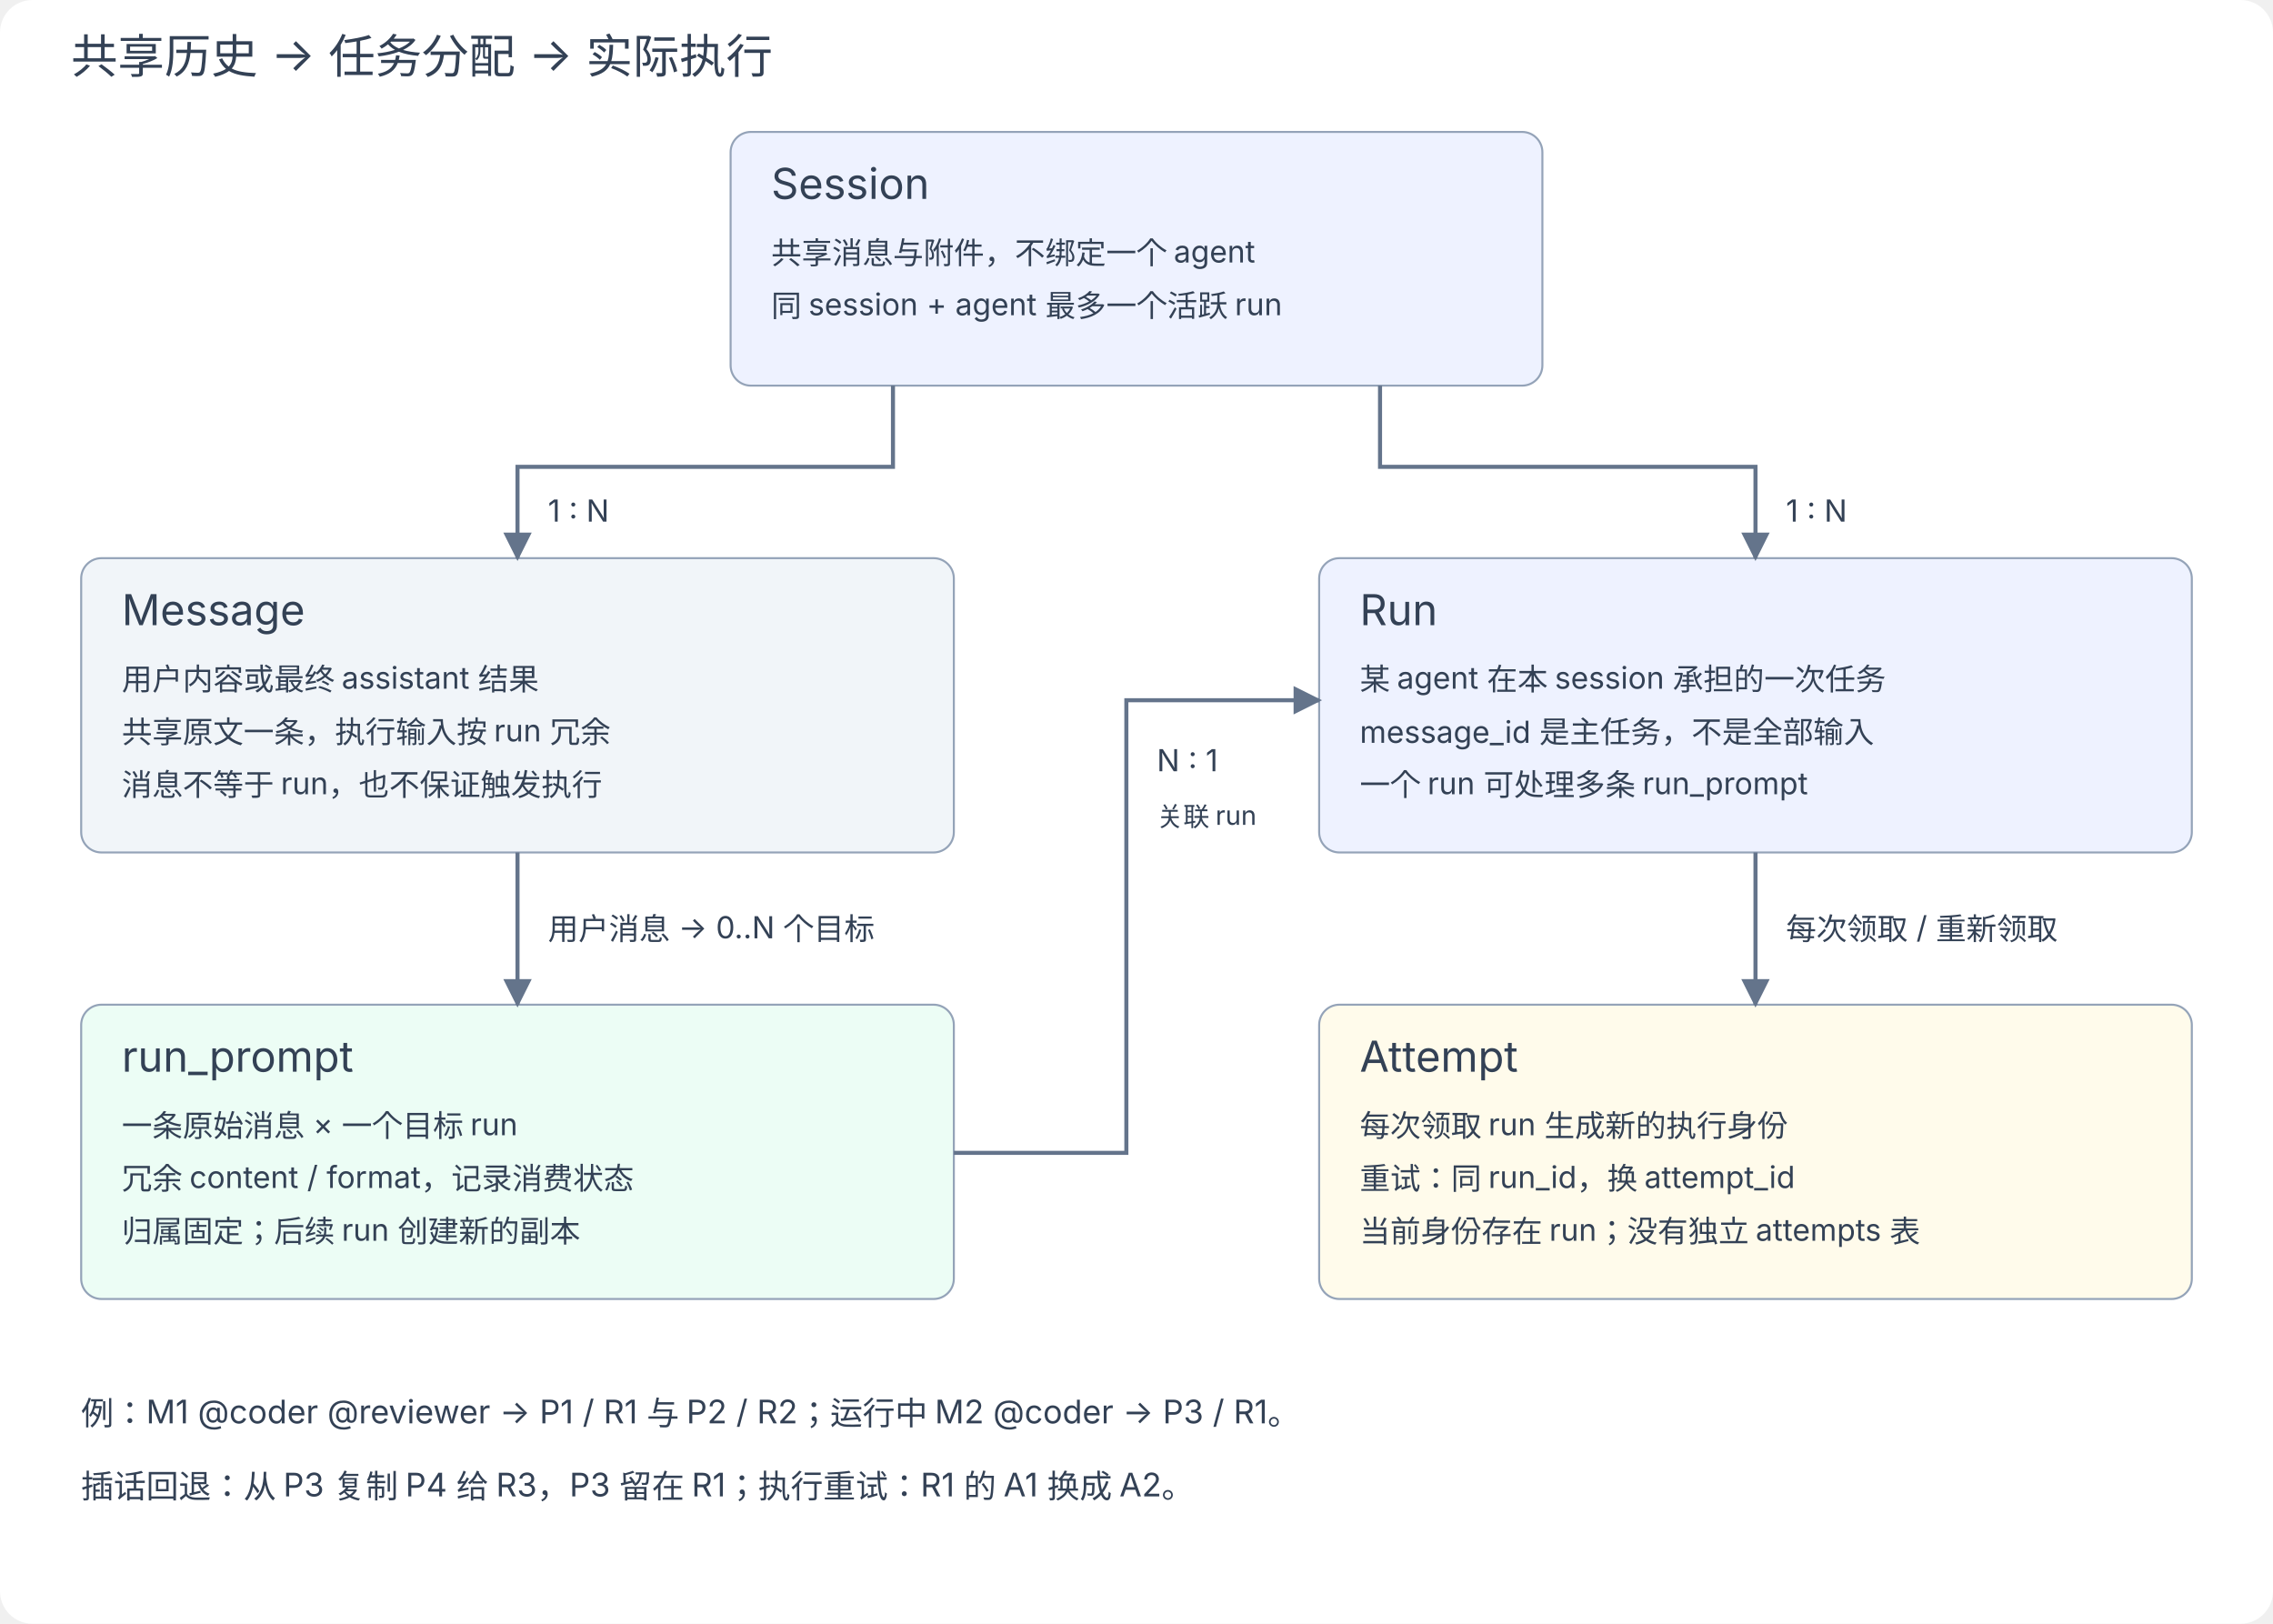
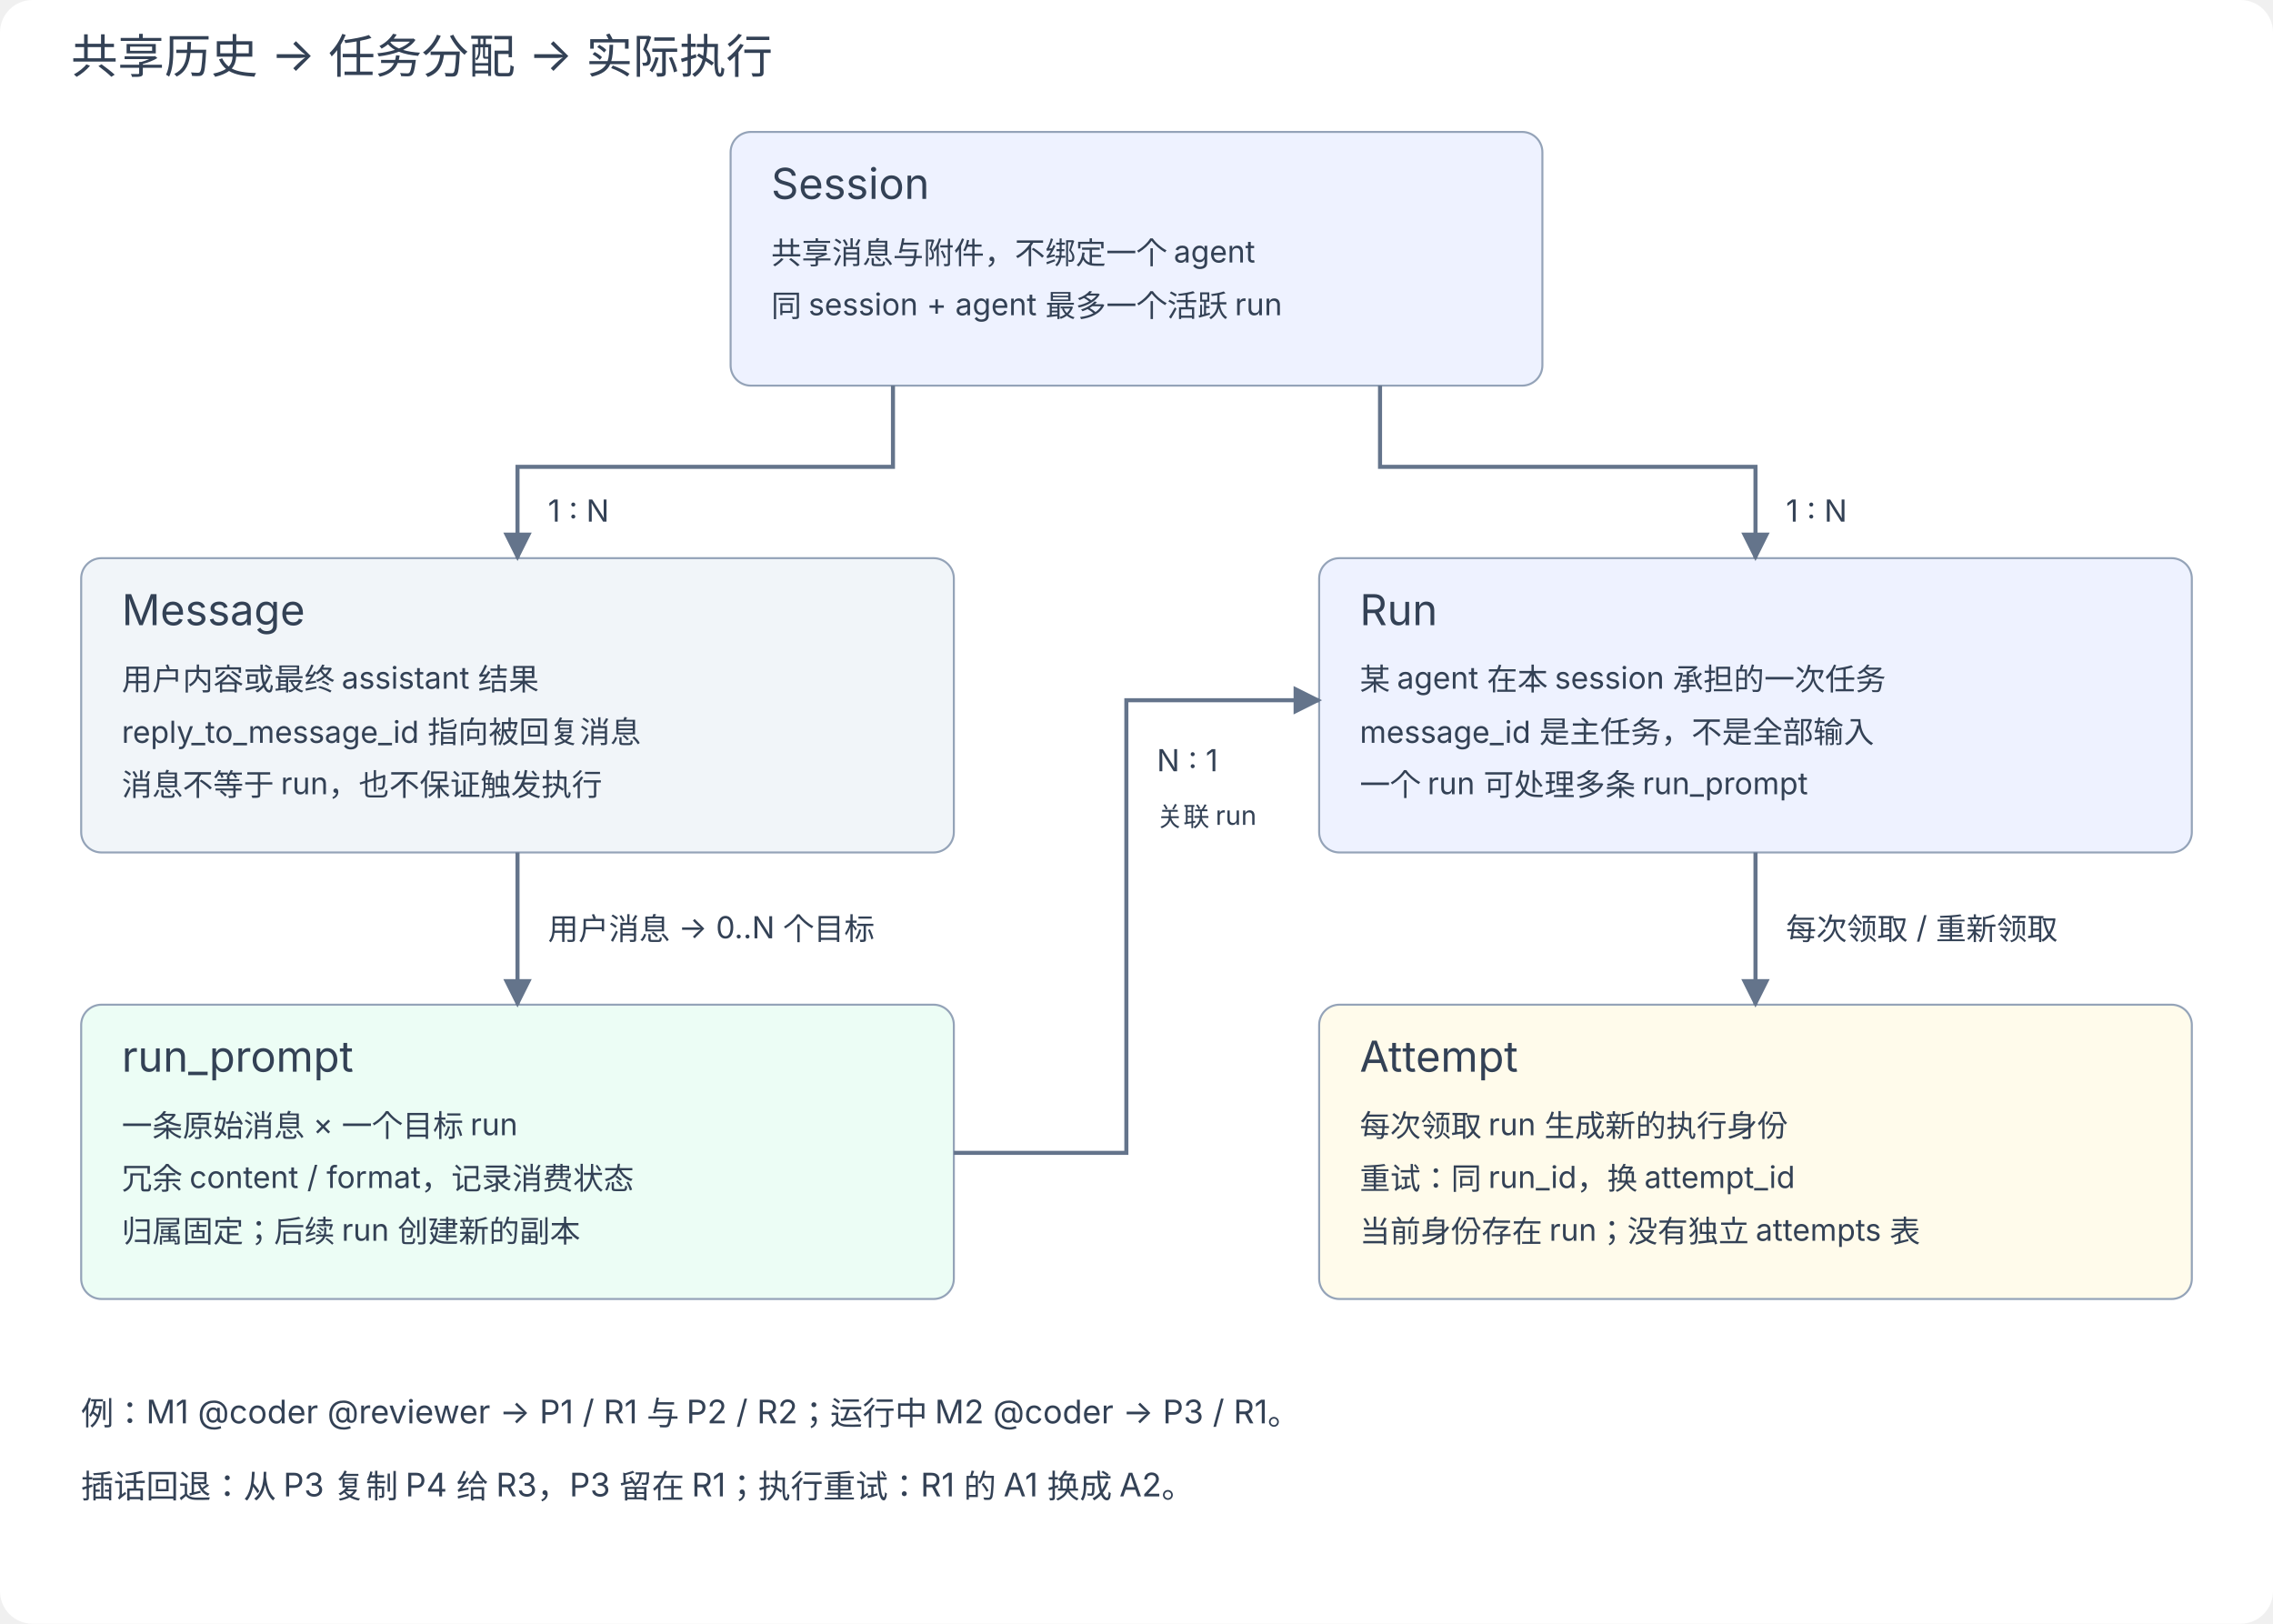
<svg xmlns="http://www.w3.org/2000/svg" width="1120" height="800" viewBox="0 0 1120 800" font-family="-apple-system, Segoe UI, PingFang SC, Microsoft YaHei, sans-serif" role="img" aria-labelledby="title desc">
  <defs>
    <marker id="a" viewBox="0 0 10 10" refX="9" refY="5" markerWidth="7" markerHeight="7" orient="auto-start-reverse">
      <path d="M0,0 L10,5 L0,10 z" fill="#64748b" />
    </marker>
  </defs>
  <rect width="1120" height="800" rx="16" fill="white" />
  <text x="35" y="36" font-size="23" fill="#334155">共享历史 → 任务分配 → 实际执行</text>
  <rect x="360" y="65" width="400" height="125" rx="10" fill="#eef2ff" stroke="#94a3b8" />
  <text x="380" y="98" font-size="21" fill="#334155">Session</text>
  <text x="380" y="130" font-size="15" fill="#334155">共享消息与附件，不绑定一个 agent</text>
  <text x="380" y="156" font-size="15" fill="#334155">同 session + agent 最多一个活跃 run</text>
  <rect x="40" y="275" width="430" height="145" rx="10" fill="#f1f5f9" stroke="#94a3b8" />
  <text x="60" y="308" font-size="21" fill="#334155">Message</text>
  <text x="60" y="340" font-size="15" fill="#334155">用户内容或最终 assistant 结果</text>
-   <text x="60" y="366" font-size="15" fill="#334155">共享原文一条，执行输入按 run 冗余</text>
+   <text x="60" y="366" font-size="15" fill="#334155">reply_to_message_id 指向被回复消息</text>
  <text x="60" y="392" font-size="15" fill="#334155">消息不等于 run，也不保证触发执行</text>
  <rect x="650" y="275" width="430" height="145" rx="10" fill="#eef2ff" stroke="#94a3b8" />
  <text x="670" y="308" font-size="21" fill="#334155">Run</text>
  <text x="670" y="340" font-size="15" fill="#334155">某 agent 在本 session 承担的一次任务</text>
  <text x="670" y="366" font-size="15" fill="#334155">message_id 是主任务，不是全部输入</text>
  <text x="670" y="392" font-size="15" fill="#334155">一个 run 可处理多条 run_prompt</text>
  <rect x="40" y="495" width="430" height="145" rx="10" fill="#ecfdf5" stroke="#94a3b8" />
  <text x="60" y="528" font-size="21" fill="#334155">run_prompt</text>
  <text x="60" y="560" font-size="15" fill="#334155">一条原始消息 × 一个目标 run</text>
  <text x="60" y="586" font-size="15" fill="#334155">冗余 content / format，记录消费状态</text>
  <text x="60" y="612" font-size="15" fill="#334155">归属固定；后续 run 创建新的副本</text>
  <rect x="650" y="495" width="430" height="145" rx="10" fill="#fffbeb" stroke="#94a3b8" />
  <text x="670" y="528" font-size="21" fill="#334155">Attempt</text>
  <text x="670" y="560" font-size="15" fill="#334155">每次领取 run 生成新的执行身份</text>
  <text x="670" y="586" font-size="15" fill="#334155">重试：同 run_id，换 attempt_id</text>
  <text x="670" y="612" font-size="15" fill="#334155">当前身份存在 run；没有独立 attempts 表</text>
  <path d="M440 190 V230 H255 V275" fill="none" stroke="#64748b" stroke-width="2" marker-end="url(#a)" />
  <text x="270" y="257" font-size="15" fill="#334155">1 : N</text>
  <path d="M680 190 V230 H865 V275" fill="none" stroke="#64748b" stroke-width="2" marker-end="url(#a)" />
  <text x="880" y="257" font-size="15" fill="#334155">1 : N</text>
  <path d="M255 420 V495" fill="none" stroke="#64748b" stroke-width="2" marker-end="url(#a)" />
  <text x="270" y="463" font-size="15" fill="#334155">用户消息 → 0..N 个目标</text>
  <path d="M470 568 H555 V345 H650" fill="none" stroke="#64748b" stroke-width="2" marker-end="url(#a)" />
  <text x="570" y="380" font-size="15" fill="#334155">N : 1</text>
  <text x="570" y="407" font-size="13" fill="#334155">关联 run</text>
  <path d="M865 420 V495" fill="none" stroke="#64748b" stroke-width="2" marker-end="url(#a)" />
  <text x="880" y="463" font-size="15" fill="#334155">每次领取 / 重新领取</text>
  <text x="40" y="702" font-size="16" fill="#334155">例：M1 @coder @reviewer → P1 / R1 与 P2 / R2；运行中 M2 @coder → P3 / R1。</text>
  <text x="40" y="738" font-size="16" fill="#334155">插话回退：从 P3 复制 P4 给 R3，P3 留在 R1；执行重试：R1 的 A1 换成 A2。</text>
</svg>
